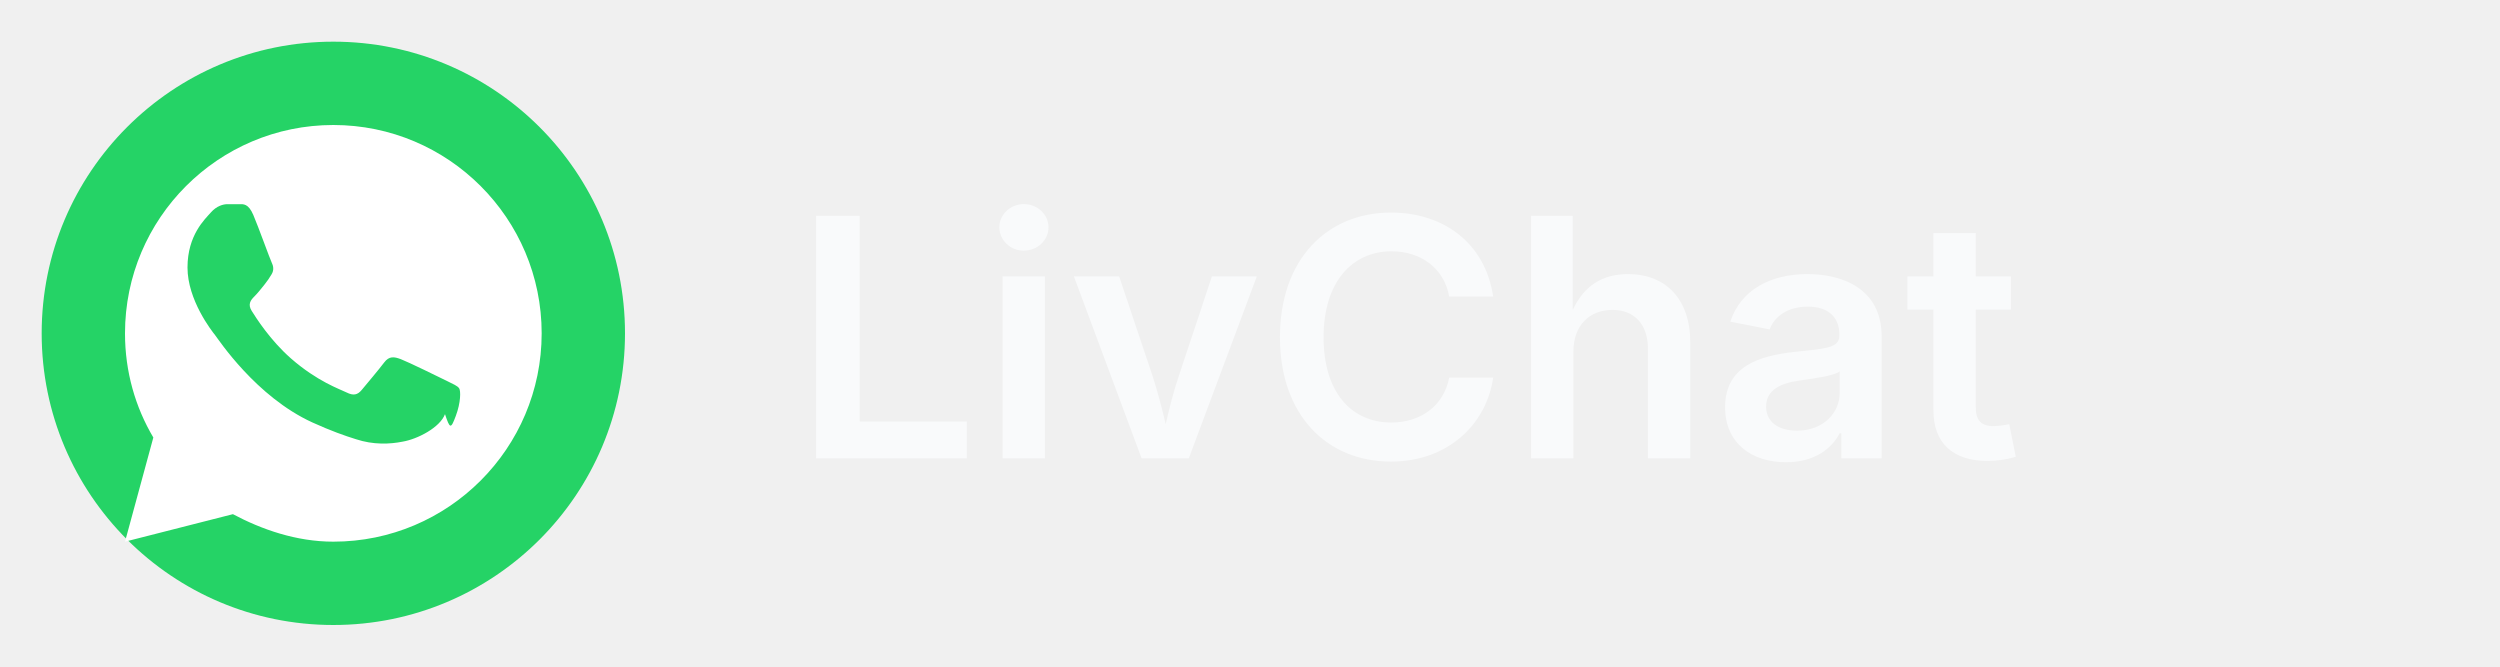
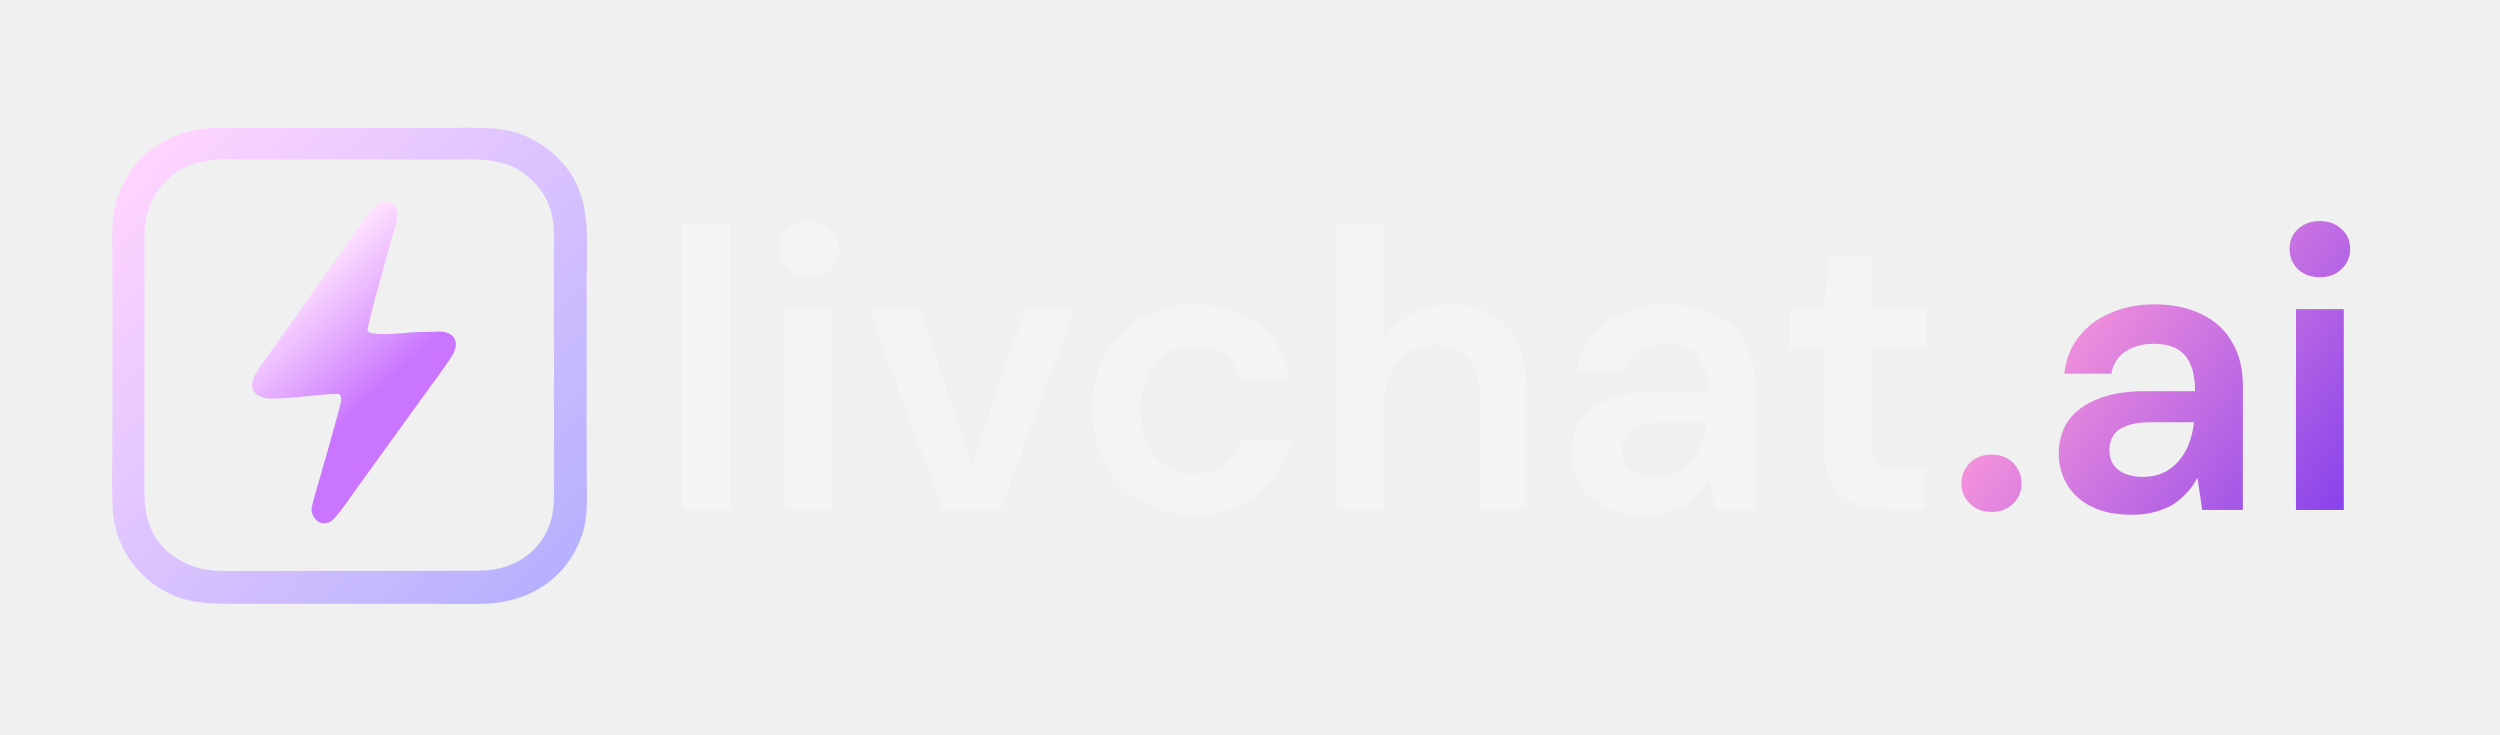
- <svg xmlns="http://www.w3.org/2000/svg" width="120" height="32" viewBox="0 0 120 32" fill="none">
-   <circle cx="16" cy="16" r="14" fill="#25D366" />
-   <path d="M16 6C10.48 6 6 10.48 6 16C6 17.85 6.5 19.55 7.36 21L6 26L11.18 24.68C12.55 25.41 14.22 26 16 26C21.52 26 26 21.52 26 16C26 10.48 21.52 6 16 6ZM21.36 19.88C21.12 20.52 20.04 21.08 19.32 21.2C18.72 21.32 17.92 21.36 17.08 21.08C16.56 20.92 15.88 20.68 15 20.28C12.28 19.04 10.48 16.28 10.32 16.08C10.16 15.88 9 14.4 9 12.84C9 11.28 9.84 10.52 10.12 10.2C10.4 9.88 10.72 9.8 10.92 9.8C11.12 9.8 11.32 9.8 11.48 9.8C11.68 9.8 11.92 9.76 12.16 10.32C12.4 10.88 12.96 12.44 13.04 12.6C13.12 12.76 13.16 12.96 13.04 13.16C12.92 13.36 12.84 13.48 12.68 13.68C12.52 13.88 12.36 14.08 12.2 14.24C12.04 14.4 11.88 14.6 12.08 14.92C12.28 15.24 12.96 16.32 13.96 17.2C15.24 18.32 16.32 18.68 16.64 18.84C16.96 19 17.16 18.96 17.36 18.72C17.56 18.48 18.2 17.72 18.44 17.4C18.68 17.08 18.92 17.12 19.24 17.24C19.56 17.36 21.12 18.12 21.44 18.28C21.76 18.44 21.96 18.52 22.04 18.64C22.12 18.76 22.12 19.32 21.88 19.96C21.64 20.6 21.6 20.6 21.36 19.88Z" fill="white" />
-   <text x="38" y="22" font-family="system-ui, -apple-system, sans-serif" font-size="16" font-weight="600" fill="#F9FAFB">LivChat</text>
+ <svg xmlns="http://www.w3.org/2000/svg" width="803" height="236" viewBox="0 0 803 236" fill="none">
+   <path d="M219 163.8V71.64H234.36V163.8H219ZM252.14 163.8V99.288H267.5V163.8H252.14ZM259.82 89.048C257.004 89.048 254.657 88.195 252.78 86.488C250.988 84.696 250.092 82.52 250.092 79.96C250.092 77.315 250.988 75.181 252.78 73.56C254.657 71.853 257.004 71 259.82 71C262.636 71 264.94 71.853 266.732 73.56C268.609 75.181 269.548 77.315 269.548 79.96C269.548 82.52 268.609 84.696 266.732 86.488C264.94 88.195 262.636 89.048 259.82 89.048ZM302.914 163.8L279.106 99.288H295.234L312.258 149.208L329.282 99.288H345.154L321.346 163.8H302.914ZM383.592 165.336C377.277 165.336 371.602 163.928 366.568 161.112C361.618 158.211 357.736 154.243 354.92 149.208C352.189 144.088 350.824 138.285 350.824 131.8C350.824 125.059 352.189 119.171 354.92 114.136C357.736 109.016 361.618 105.005 366.568 102.104C371.602 99.203 377.32 97.752 383.72 97.752C391.741 97.752 398.482 99.885 403.944 104.152C409.405 108.333 412.904 114.093 414.44 121.432H398.312C397.458 118.189 395.666 115.629 392.936 113.752C390.29 111.875 387.133 110.936 383.464 110.936C380.306 110.936 377.405 111.747 374.76 113.368C372.2 114.989 370.152 117.336 368.616 120.408C367.165 123.48 366.44 127.192 366.44 131.544C366.44 134.872 366.866 137.816 367.72 140.376C368.573 142.936 369.768 145.112 371.304 146.904C372.925 148.611 374.76 149.933 376.808 150.872C378.856 151.811 381.074 152.28 383.464 152.28C385.938 152.28 388.157 151.896 390.12 151.128C392.168 150.275 393.874 149.037 395.24 147.416C396.69 145.795 397.714 143.875 398.312 141.656H414.44C412.904 148.824 409.405 154.584 403.944 158.936C398.482 163.203 391.698 165.336 383.592 165.336ZM429.25 163.8V71.64H444.61V109.272C446.743 105.773 449.644 103 453.314 100.952C456.983 98.819 461.122 97.752 465.73 97.752C471.02 97.752 475.5 98.861 479.17 101.08C482.839 103.213 485.612 106.413 487.49 110.68C489.452 114.861 490.434 120.109 490.434 126.424V163.8H475.202V127.832C475.202 122.285 474.007 118.061 471.618 115.16C469.314 112.259 465.772 110.808 460.994 110.808C457.922 110.808 455.148 111.576 452.674 113.112C450.199 114.563 448.236 116.696 446.786 119.512C445.335 122.243 444.61 125.613 444.61 129.624V163.8H429.25ZM528.254 165.336C522.963 165.336 518.568 164.44 515.07 162.648C511.571 160.856 508.968 158.467 507.262 155.48C505.555 152.493 504.702 149.251 504.702 145.752C504.702 141.656 505.726 138.115 507.774 135.128C509.907 132.141 513.022 129.837 517.118 128.216C521.214 126.509 526.248 125.656 532.222 125.656H548.478C548.478 122.243 548.008 119.427 547.07 117.208C546.131 114.904 544.68 113.197 542.718 112.088C540.755 110.979 538.238 110.424 535.166 110.424C531.667 110.424 528.68 111.235 526.206 112.856C523.731 114.392 522.195 116.781 521.598 120.024H506.494C507.006 115.416 508.542 111.491 511.102 108.248C513.662 104.92 517.032 102.36 521.214 100.568C525.48 98.691 530.131 97.752 535.166 97.752C541.224 97.752 546.387 98.819 550.654 100.952C554.92 103 558.163 105.987 560.382 109.912C562.686 113.752 563.838 118.403 563.838 123.864V163.8H550.782L549.246 153.432C548.392 155.139 547.283 156.717 545.918 158.168C544.638 159.619 543.144 160.899 541.438 162.008C539.731 163.032 537.768 163.843 535.55 164.44C533.416 165.037 530.984 165.336 528.254 165.336ZM531.71 153.176C534.184 153.176 536.36 152.749 538.238 151.896C540.2 150.957 541.864 149.677 543.23 148.056C544.68 146.349 545.79 144.472 546.558 142.424C547.326 140.376 547.838 138.2 548.094 135.896V135.64H533.886C530.899 135.64 528.424 136.024 526.462 136.792C524.499 137.475 523.091 138.499 522.238 139.864C521.384 141.229 520.958 142.808 520.958 144.6C520.958 146.392 521.384 147.928 522.238 149.208C523.091 150.488 524.328 151.469 525.95 152.152C527.571 152.835 529.491 153.176 531.71 153.176ZM607.282 163.8C602.93 163.8 599.132 163.117 595.89 161.752C592.732 160.387 590.258 158.125 588.466 154.968C586.674 151.811 585.778 147.544 585.778 142.168V112.216H574.77V99.288H585.778L587.57 82.264H601.138V99.288H618.674V112.216H601.138V142.168C601.138 145.411 601.82 147.672 603.186 148.952C604.636 150.147 607.026 150.744 610.354 150.744H618.29V163.8H607.282ZM639.781 164.44C636.879 164.44 634.533 163.544 632.741 161.752C630.949 159.96 630.053 157.827 630.053 155.352C630.053 152.707 630.949 150.488 632.741 148.696C634.533 146.904 636.879 146.008 639.781 146.008C642.597 146.008 644.901 146.904 646.693 148.696C648.485 150.488 649.381 152.707 649.381 155.352C649.381 157.827 648.485 159.96 646.693 161.752C644.901 163.544 642.597 164.44 639.781 164.44Z" fill="#F4F4F4" />
+   <g clip-path="url(#clip0_667_496)">
+     <path d="M67.975 41.079C74.684 40.922 81.94 41.046 88.691 41.046L127.223 41.044L146.677 41.045C151.359 41.049 157.549 40.892 162.023 41.696C167.499 42.686 172.611 45.079 176.846 48.633C190.739 60.252 188.43 74.374 188.434 90.382L188.444 127.177L188.461 152.402C188.471 158.912 189.066 165.848 186.883 172.045C182.135 185.522 170.946 192.928 156.787 193.911C150.323 194.088 143.165 193.942 136.658 193.941L98.322 193.935L78.6 193.938C66.388 193.944 57.175 194.416 47.236 185.913C40.793 180.362 36.84 172.533 36.239 164.13C35.822 158.27 36.077 150.357 36.082 144.326L36.129 108.045L36.122 83.185C36.121 78.709 35.784 72.719 36.54 68.427C39.365 52.387 51.825 42.109 67.975 41.079ZM147.704 51.185C129.372 51.403 110.984 50.959 92.673 51.242C87.955 51.121 83.174 51.243 78.507 51.202C69.445 51.047 61.04 50.739 54.029 57.394C48.466 62.674 46.409 68.82 46.398 76.303C46.373 94.53 46.431 112.704 46.418 130.927C46.417 132.788 46.359 134.742 46.435 136.587L46.398 151.58C46.378 161.003 45.72 169.059 53.051 176.419C56.601 179.983 62.828 182.963 67.918 183.142C69.442 183.486 75.126 183.387 76.948 183.38L92.174 183.354C112.675 183.352 133.199 183.369 153.699 183.32C160.57 183.304 166.875 181.217 171.728 176.244C174.38 173.52 176.249 170.152 177.14 166.484C178.021 162.922 177.948 159.142 177.914 155.493C177.818 145.238 178.072 134.936 177.869 124.686C178.061 119.597 177.892 113.38 177.894 108.218L177.88 78.572C177.915 77.61 177.933 76.648 177.936 75.686C177.914 68.622 176.083 62.931 170.936 57.923C164.159 51.326 156.608 51.08 147.704 51.185Z" fill="url(#paint0_linear_667_496)" />
+     <path d="M120.79 65.842C121.83 65.045 123.16 64.71 124.461 64.916C130.179 65.872 126.493 74.119 125.552 77.523L121.67 91.593C120.973 94.119 120.01 97.265 119.496 99.779C118.874 101.756 118.129 105.363 118.024 105.998C117.918 106.632 119.136 106.919 119.531 107.003C122.624 107.654 127.253 107.101 130.436 106.944C132.016 106.627 137.861 106.572 139.626 106.561C145.715 105.927 148.34 109.638 144.916 114.763C142.222 118.795 139.381 122.638 136.524 126.557L122.945 145.3L113.876 157.874C111.802 160.791 109.821 163.802 107.42 166.468C105.757 168.314 103.281 168.766 101.435 166.876C100.536 165.942 100.052 164.695 100.087 163.411C100.124 162.176 102.471 154.469 102.94 152.847C104.978 145.812 106.957 138.76 108.877 131.694C109.108 130.689 110.514 126.492 108.447 126.523C102.721 126.613 96.872 127.629 91.116 127.888C88.772 127.999 85.325 128.42 83.195 127.184C77.781 124.043 83.732 117.804 85.582 114.747L85.7 114.549C86.819 113.316 88.618 110.573 89.624 109.148L95.145 101.454C101.129 92.874 107.173 84.333 113.274 75.833C114.958 73.456 118.788 67.354 120.79 65.842Z" fill="url(#paint1_linear_667_496)" />
+   </g>
+   <path d="M632.688 161.752C634.48 163.544 636.826 164.44 639.728 164.44C642.544 164.44 644.848 163.544 646.64 161.752C648.432 159.96 649.328 157.827 649.328 155.352C649.328 152.707 648.432 150.488 646.64 148.696C644.848 146.904 642.544 146.008 639.728 146.008C636.826 146.008 634.48 146.904 632.688 148.696C630.896 150.488 630 152.707 630 155.352C630 157.827 630.896 159.96 632.688 161.752Z" fill="url(#paint2_linear_667_496)" />
+   <path d="M737.462 99.288V163.8H752.822V99.288H737.462Z" fill="url(#paint3_linear_667_496)" />
+   <path d="M738.102 86.488C739.979 88.195 742.326 89.048 745.142 89.048C747.958 89.048 750.262 88.195 752.054 86.488C753.931 84.696 754.87 82.52 754.87 79.96C754.87 77.315 753.931 75.181 752.054 73.56C750.262 71.853 747.958 71 745.142 71C742.326 71 739.979 71.853 738.102 73.56C736.31 75.181 735.414 77.315 735.414 79.96C735.414 82.52 736.31 84.696 738.102 86.488Z" fill="url(#paint4_linear_667_496)" />
+   <path fill-rule="evenodd" clip-rule="evenodd" d="M684.826 165.336C679.535 165.336 675.14 164.44 671.642 162.648C668.143 160.856 665.54 158.467 663.834 155.48C662.127 152.493 661.274 149.251 661.274 145.752C661.274 141.656 662.298 138.115 664.346 135.128C666.479 132.141 669.594 129.837 673.69 128.216C677.786 126.509 682.82 125.656 688.794 125.656H705.05C705.05 122.243 704.58 119.427 703.642 117.208C702.703 114.904 701.252 113.197 699.29 112.088C697.327 110.979 694.81 110.424 691.738 110.424C688.239 110.424 685.252 111.235 682.778 112.856C680.303 114.392 678.767 116.781 678.17 120.024H663.066C663.578 115.416 665.114 111.491 667.674 108.248C670.234 104.92 673.604 102.36 677.786 100.568C682.052 98.691 686.703 97.752 691.738 97.752C697.796 97.752 702.959 98.819 707.226 100.952C711.492 103 714.735 105.987 716.954 109.912C719.258 113.752 720.41 118.403 720.41 123.864V163.8H707.354L705.818 153.432C704.964 155.139 703.855 156.717 702.49 158.168C701.21 159.619 699.716 160.899 698.01 162.008C696.303 163.032 694.34 163.843 692.122 164.44C689.988 165.037 687.556 165.336 684.826 165.336ZM694.81 151.896C692.932 152.749 690.756 153.176 688.282 153.176C686.063 153.176 684.143 152.835 682.522 152.152C680.9 151.469 679.663 150.488 678.81 149.208C677.956 147.928 677.53 146.392 677.53 144.6C677.53 142.808 677.956 141.229 678.81 139.864C679.663 138.499 681.071 137.475 683.034 136.792C684.996 136.024 687.471 135.64 690.458 135.64H704.666V135.896C704.41 138.2 703.898 140.376 703.13 142.424C702.362 144.472 701.252 146.349 699.802 148.056C698.436 149.677 696.772 150.957 694.81 151.896Z" fill="url(#paint5_linear_667_496)" />
+   <defs>
+     <linearGradient id="paint0_linear_667_496" x1="180.76" y1="181.56" x2="45.815" y2="51.035" gradientUnits="userSpaceOnUse">
+       <stop stop-color="#B6B1FE" />
+       <stop offset="1" stop-color="#FFD4FF" />
+     </linearGradient>
+     <linearGradient id="paint1_linear_667_496" x1="127.812" y1="120.262" x2="97.452" y2="88.047" gradientUnits="userSpaceOnUse">
+       <stop stop-color="#C975FF" />
+       <stop offset="1" stop-color="#FFE3FF" />
+     </linearGradient>
+     <linearGradient id="paint2_linear_667_496" x1="770.5" y1="159" x2="665" y2="82.5" gradientUnits="userSpaceOnUse">
+       <stop stop-color="#7C3AED" />
+       <stop offset="1" stop-color="#FF9AD9" />
+     </linearGradient>
+     <linearGradient id="paint3_linear_667_496" x1="770.5" y1="159" x2="665" y2="82.5" gradientUnits="userSpaceOnUse">
+       <stop stop-color="#7C3AED" />
+       <stop offset="1" stop-color="#FF9AD9" />
+     </linearGradient>
+     <linearGradient id="paint4_linear_667_496" x1="770.5" y1="159" x2="665" y2="82.5" gradientUnits="userSpaceOnUse">
+       <stop stop-color="#7C3AED" />
+       <stop offset="1" stop-color="#FF9AD9" />
+     </linearGradient>
+     <linearGradient id="paint5_linear_667_496" x1="770.5" y1="159" x2="665" y2="82.5" gradientUnits="userSpaceOnUse">
+       <stop stop-color="#7C3AED" />
+       <stop offset="1" stop-color="#FF9AD9" />
+     </linearGradient>
+     <clipPath id="clip0_667_496">
+       <rect width="153" height="153" fill="white" transform="translate(36 41)" />
+     </clipPath>
+   </defs>
</svg>
